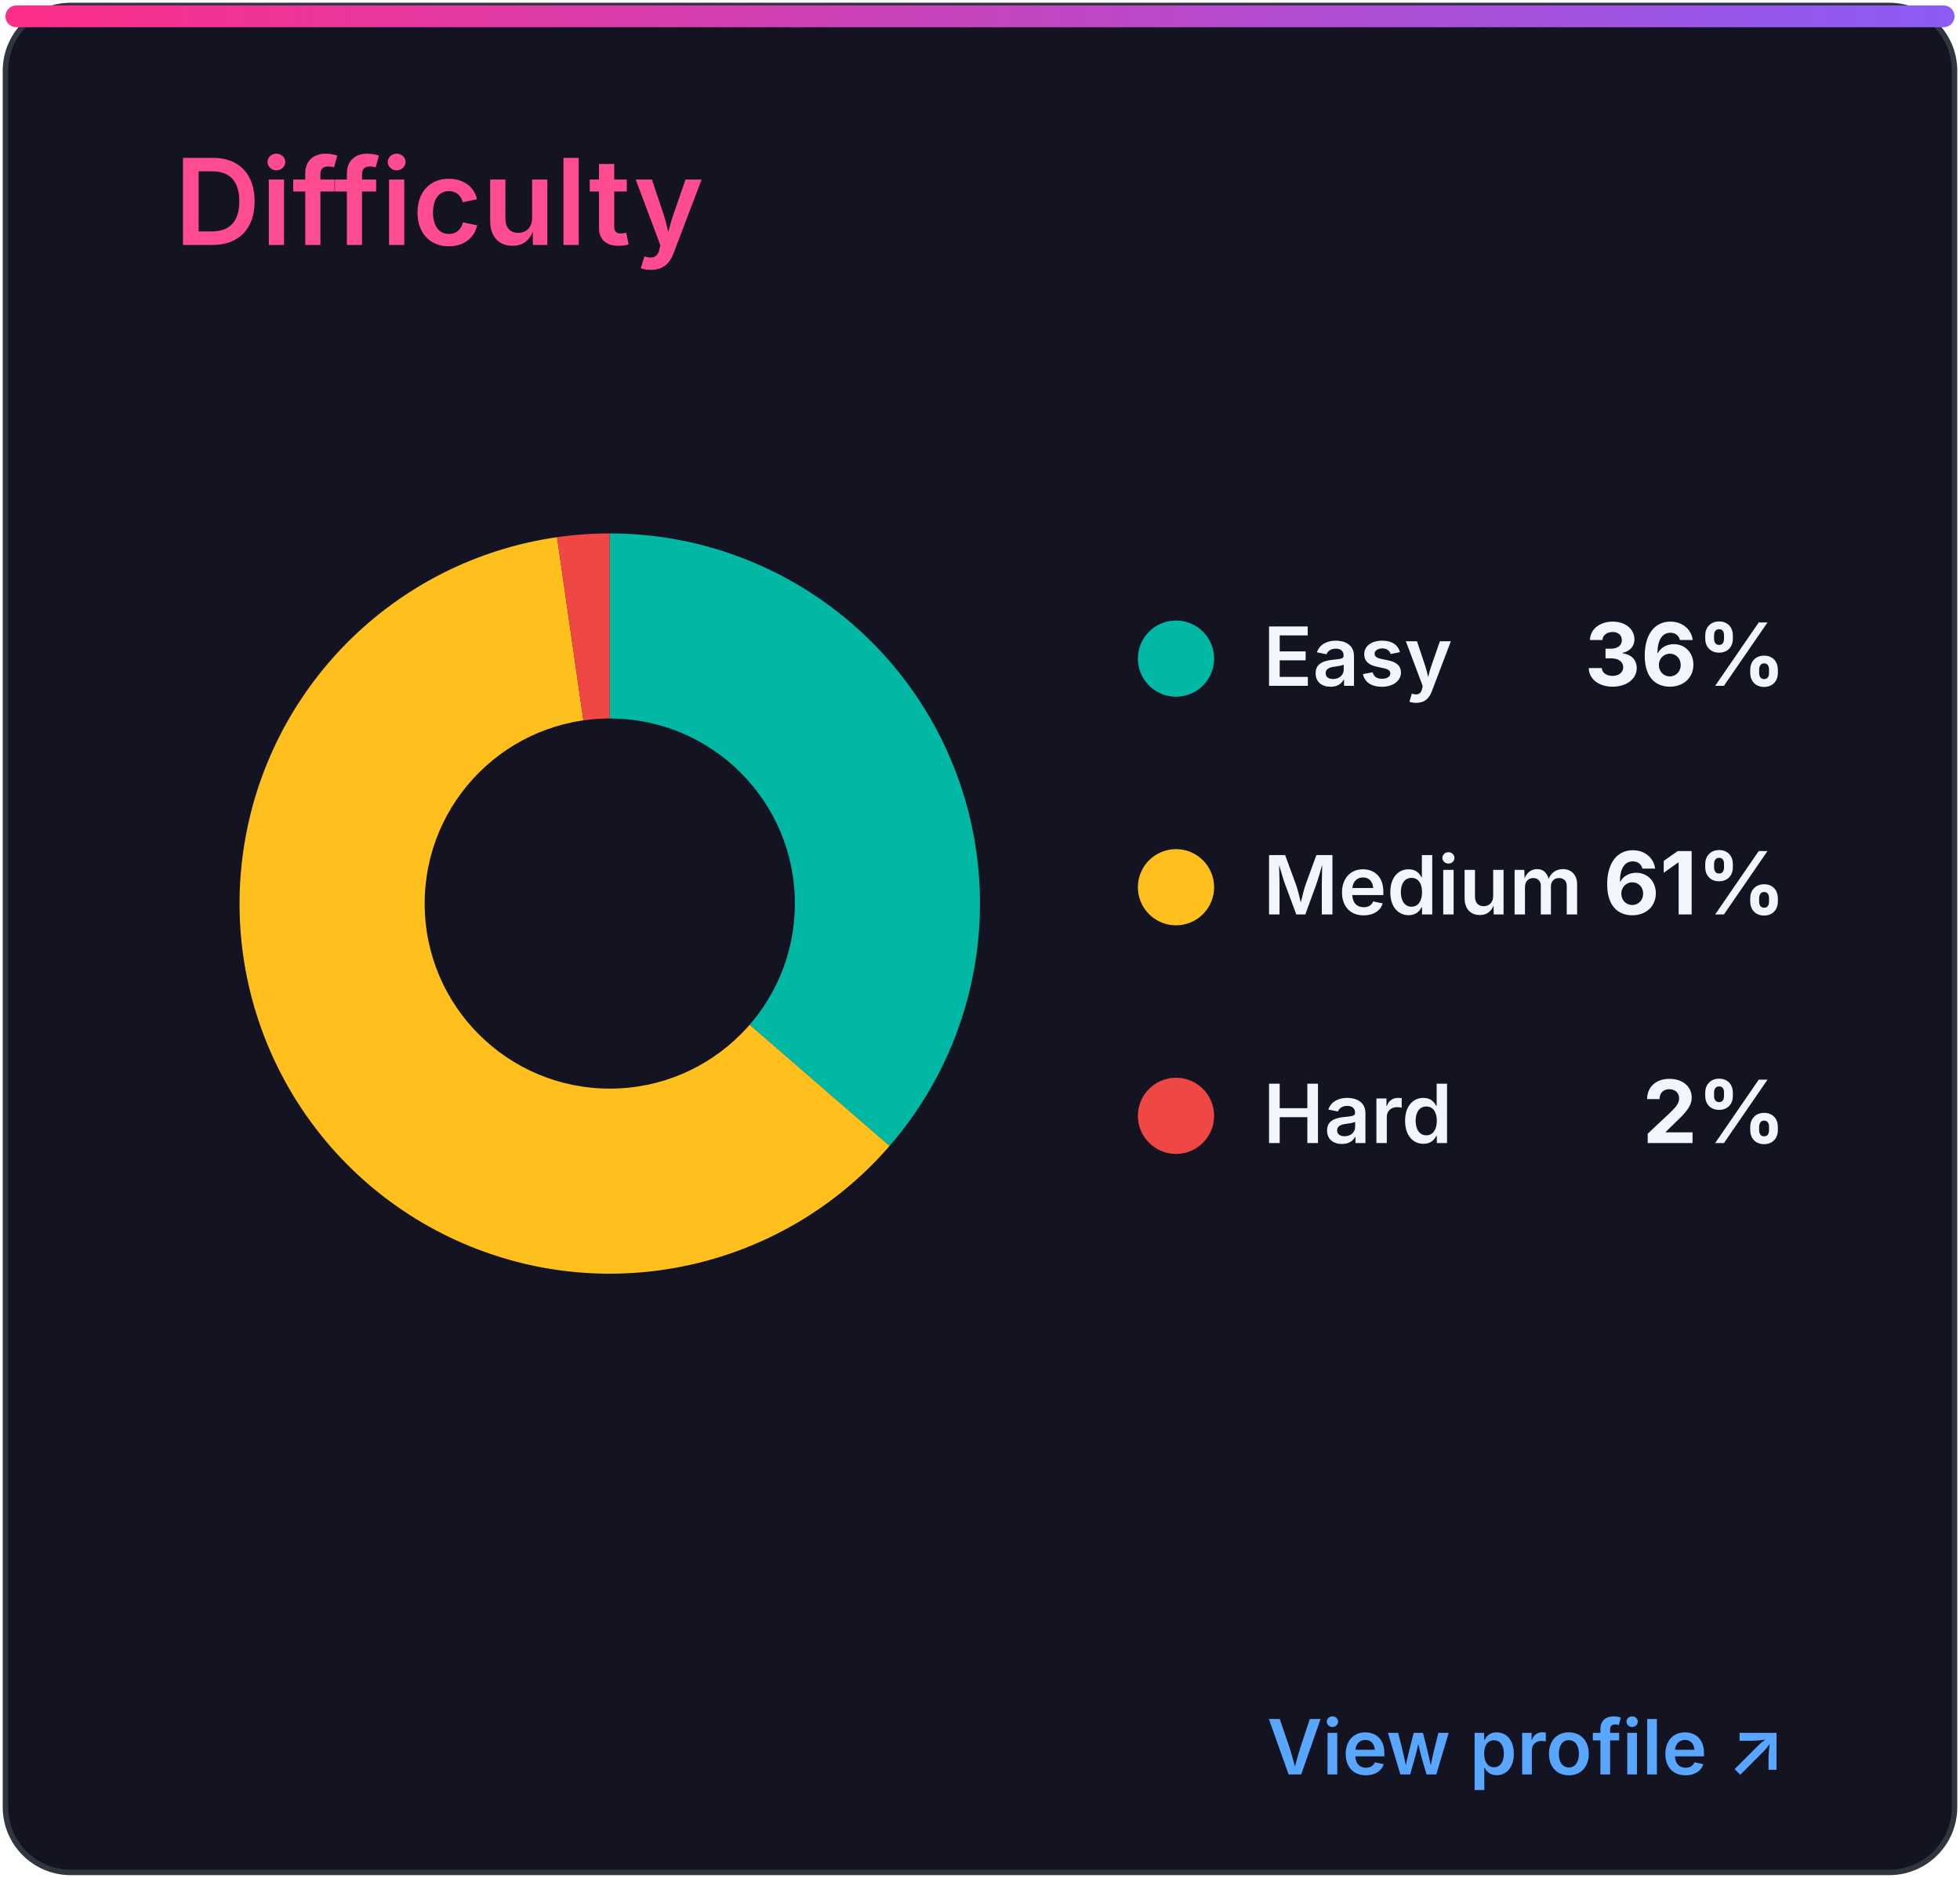
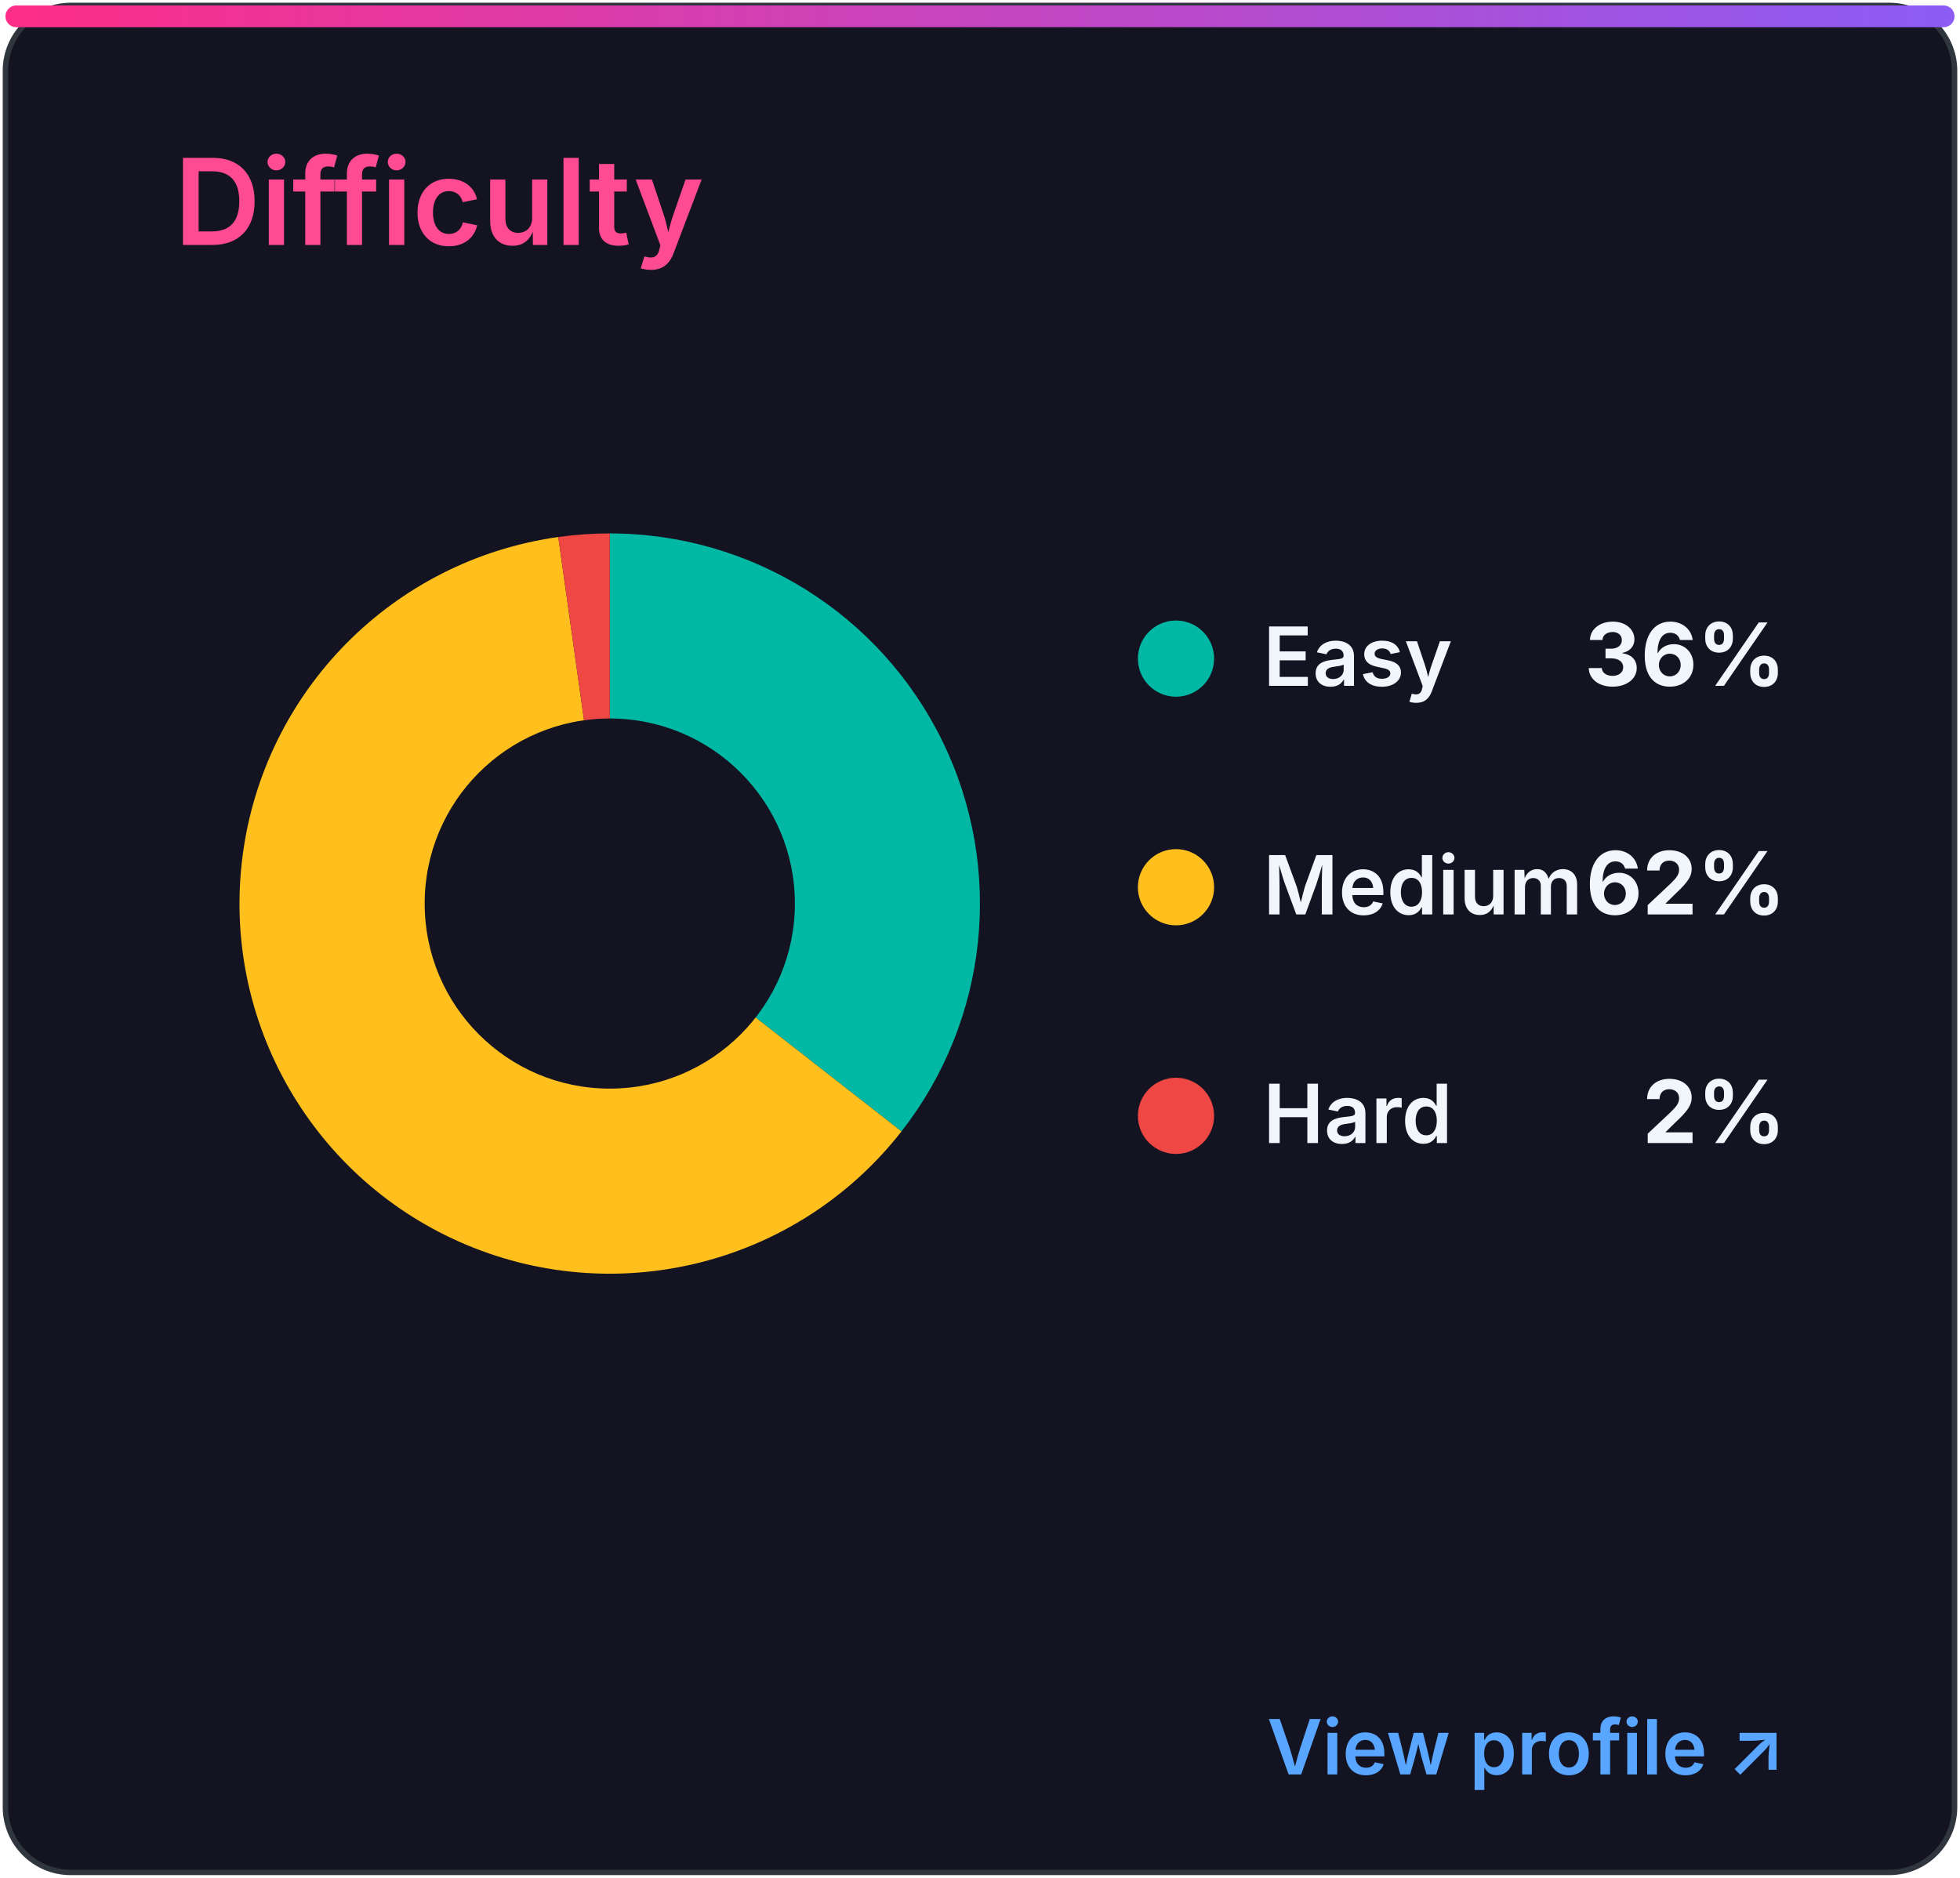
<svg xmlns="http://www.w3.org/2000/svg" width="360" height="345" viewBox="0 0 360 345" role="img" aria-labelledby="title desc">
  <defs>
    <linearGradient id="accent" x1="0" x2="1">
      <stop stop-color="#ff2e88" />
      <stop offset="1" stop-color="#8b5cf6" />
    </linearGradient>
    <clipPath id="bar">
      <rect x="32" y="82" width="296" height="8" rx="4" />
    </clipPath>
    <style>
.heading{font:600 22px -apple-system,BlinkMacSystemFont,'Segoe UI',sans-serif;fill:#ff4b91}
.eyebrow{font:600 10px -apple-system,BlinkMacSystemFont,'Segoe UI',sans-serif;letter-spacing:1.2px;fill:#8b949e}
.total{font:700 52px -apple-system,BlinkMacSystemFont,'Segoe UI',sans-serif;fill:#f0f6fc}
.metric{font:600 15px -apple-system,BlinkMacSystemFont,'Segoe UI',sans-serif;fill:#f0f6fc}
.count{font:700 16px -apple-system,BlinkMacSystemFont,'Segoe UI',sans-serif;fill:#f0f6fc}
.muted{font:500 13px -apple-system,BlinkMacSystemFont,'Segoe UI',sans-serif;fill:#8b949e}
.language{font:700 31px -apple-system,BlinkMacSystemFont,'Segoe UI',sans-serif;fill:#f0f6fc}
.link{font:600 14px -apple-system,BlinkMacSystemFont,'Segoe UI',sans-serif;fill:#58a6ff}
</style>
  </defs>
  <rect x="1" y="1" width="358" height="343" rx="12" fill="#141321" stroke="#30363d" />
  <rect x="1" y="1" width="358" height="4" rx="2" fill="url(#accent)" />
  <text x="32" y="45" class="heading">Difficulty</text>
-   <path d="M 112 166 L 112.00 98.00 A 68 68 0 0 1 163.39 210.53 Z" fill="#00b8a3" />
-   <path d="M 112 166 L 163.39 210.53 A 68 68 0 1 1 102.32 98.69 Z" fill="#ffc01e" />
-   <path d="M 112 166 L 102.32 98.69 A 68 68 0 0 1 112.00 98.00 Z" fill="#ef4743" />
+   <path d="M 112 166 L 112.00 98.00 A 68 68 0 0 1 165.58 207.86 Z" fill="#00b8a3" />
+   <path d="M 112 166 L 165.58 207.86 A 68 68 0 1 1 102.54 98.66 Z" fill="#ffc01e" />
+   <path d="M 112 166 L 102.54 98.66 A 68 68 0 0 1 112.00 98.00 Z" fill="#ef4743" />
  <circle cx="112" cy="166" r="34" fill="#141321" />
  <circle cx="216" cy="121" r="7" fill="#00b8a3" />
  <text x="232" y="126" class="metric">Easy</text>
  <text x="328" y="126" class="count" text-anchor="end">36%</text>
  <circle cx="216" cy="163" r="7" fill="#ffc01e" />
  <text x="232" y="168" class="metric">Medium</text>
-   <text x="328" y="168" class="count" text-anchor="end">61%</text>
+   <text x="328" y="168" class="count" text-anchor="end">62%</text>
  <circle cx="216" cy="205" r="7" fill="#ef4743" />
  <text x="232" y="210" class="metric">Hard</text>
  <text x="328" y="210" class="count" text-anchor="end">2%</text>
  <text x="328" y="326" class="link" text-anchor="end">View profile ↗</text>
</svg>
